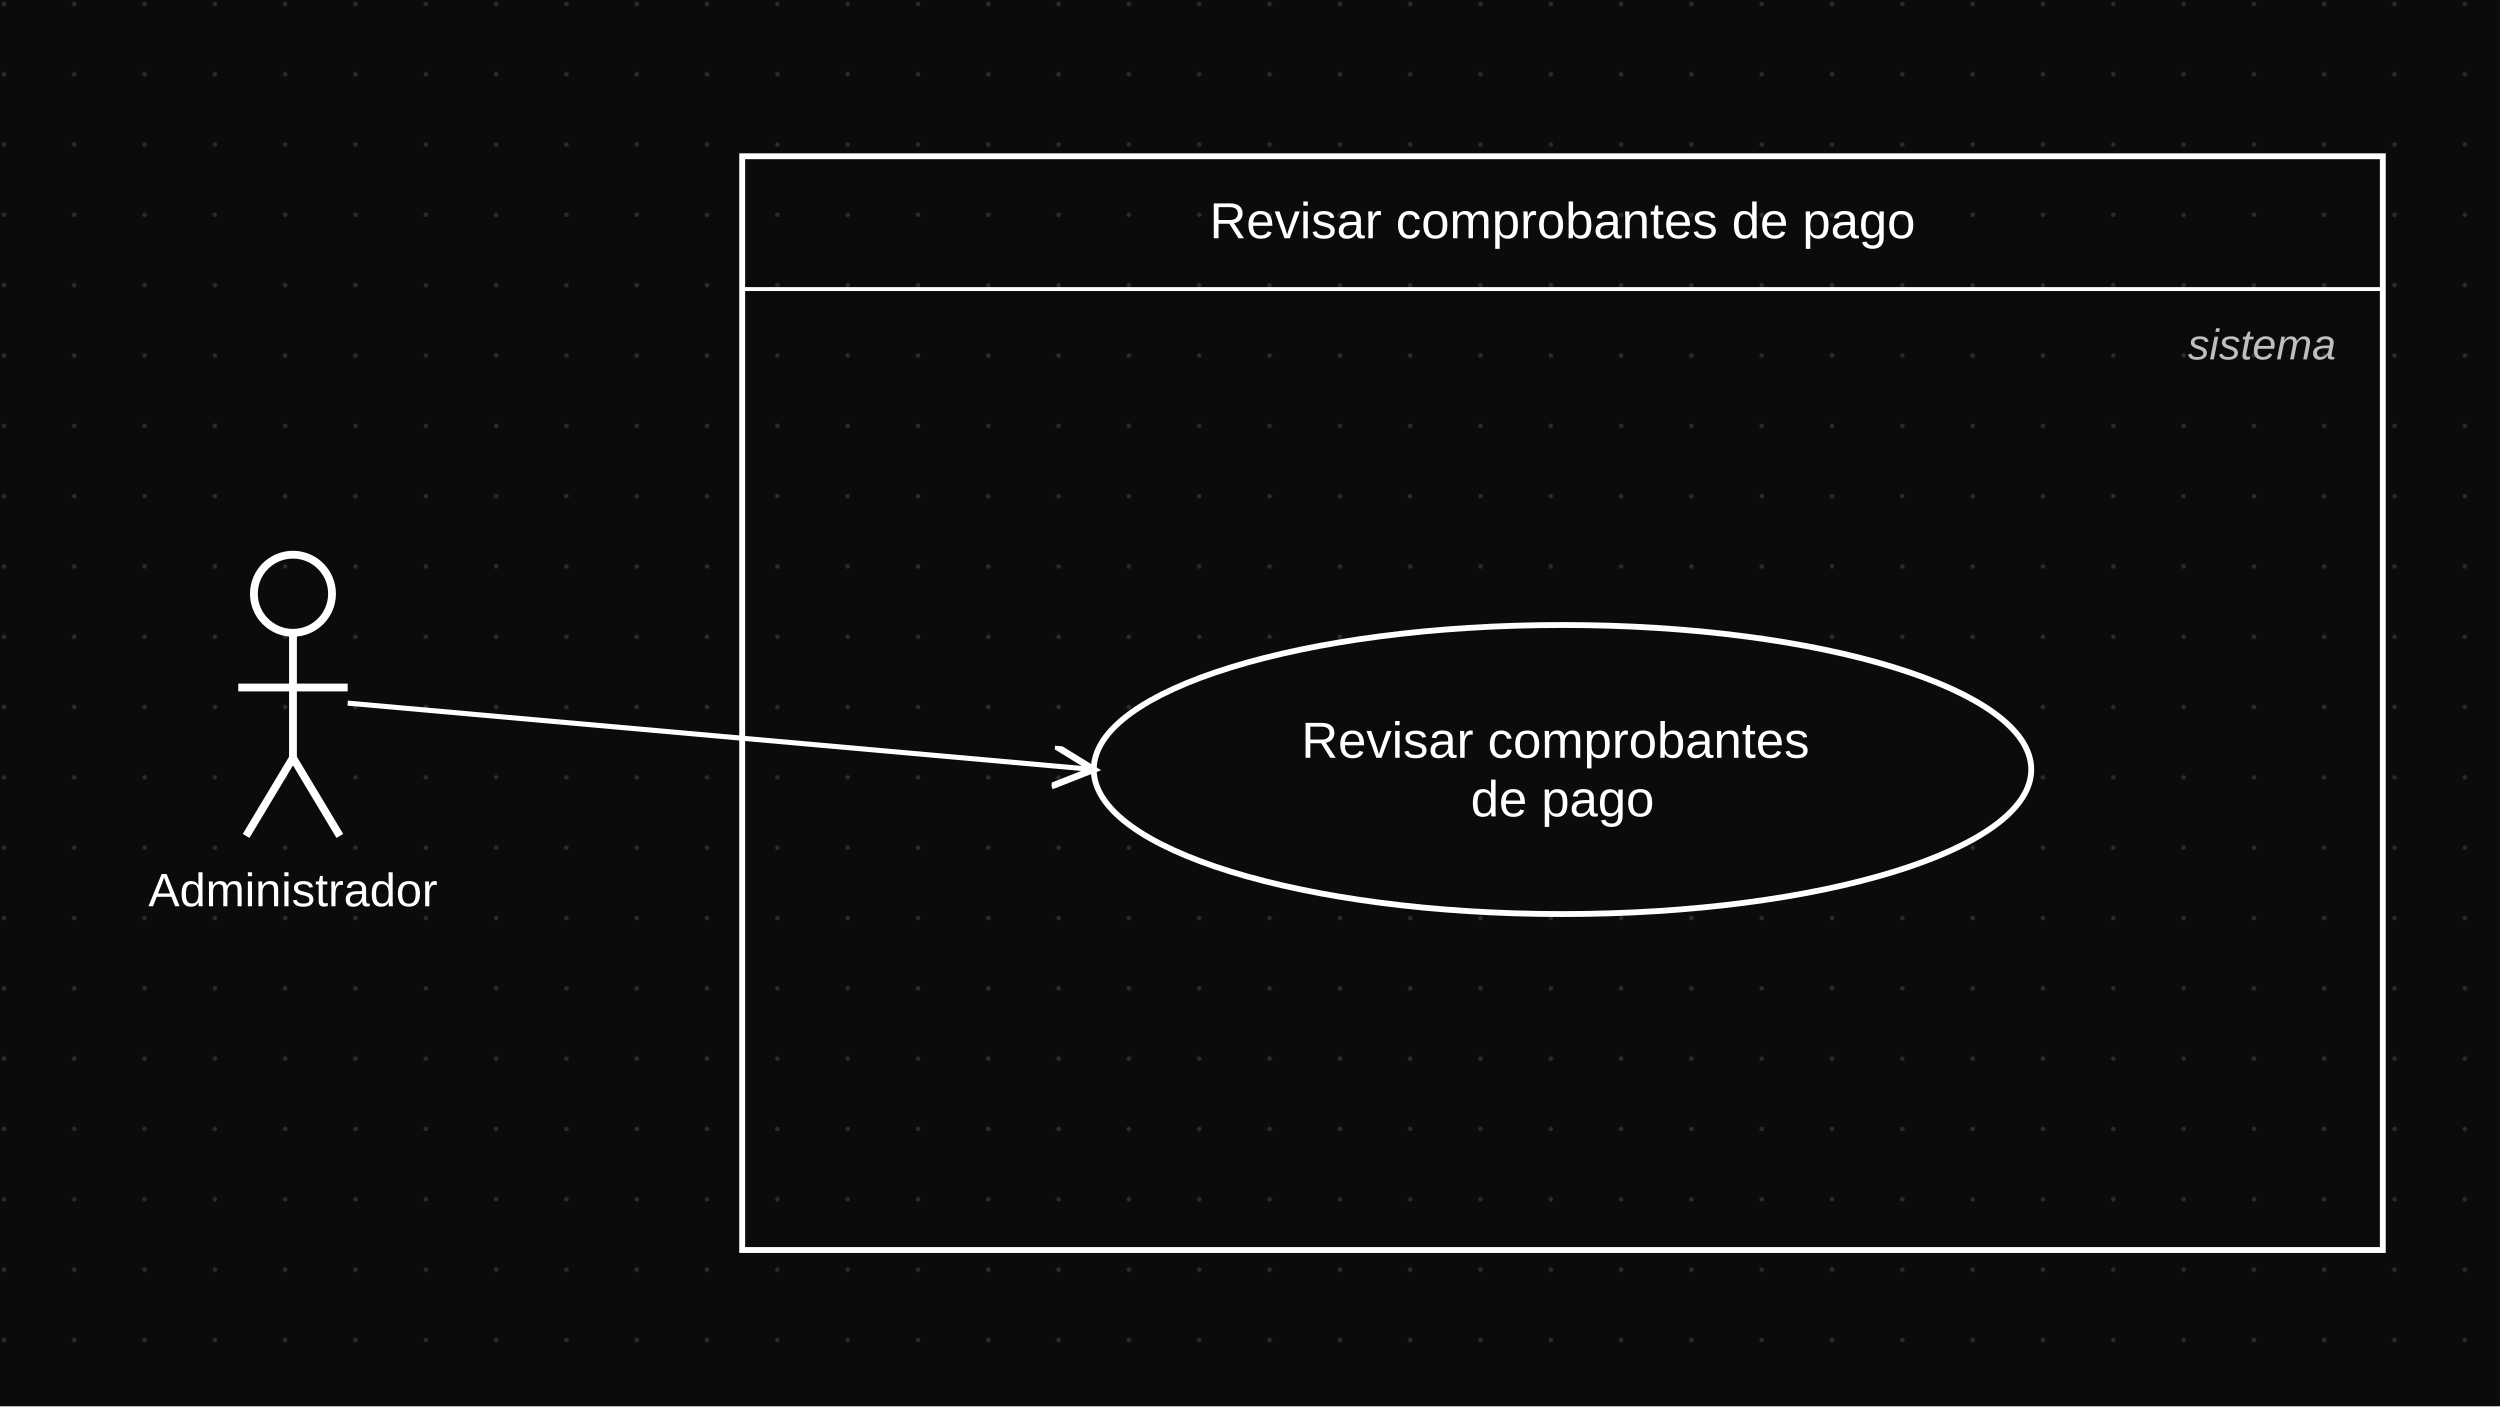
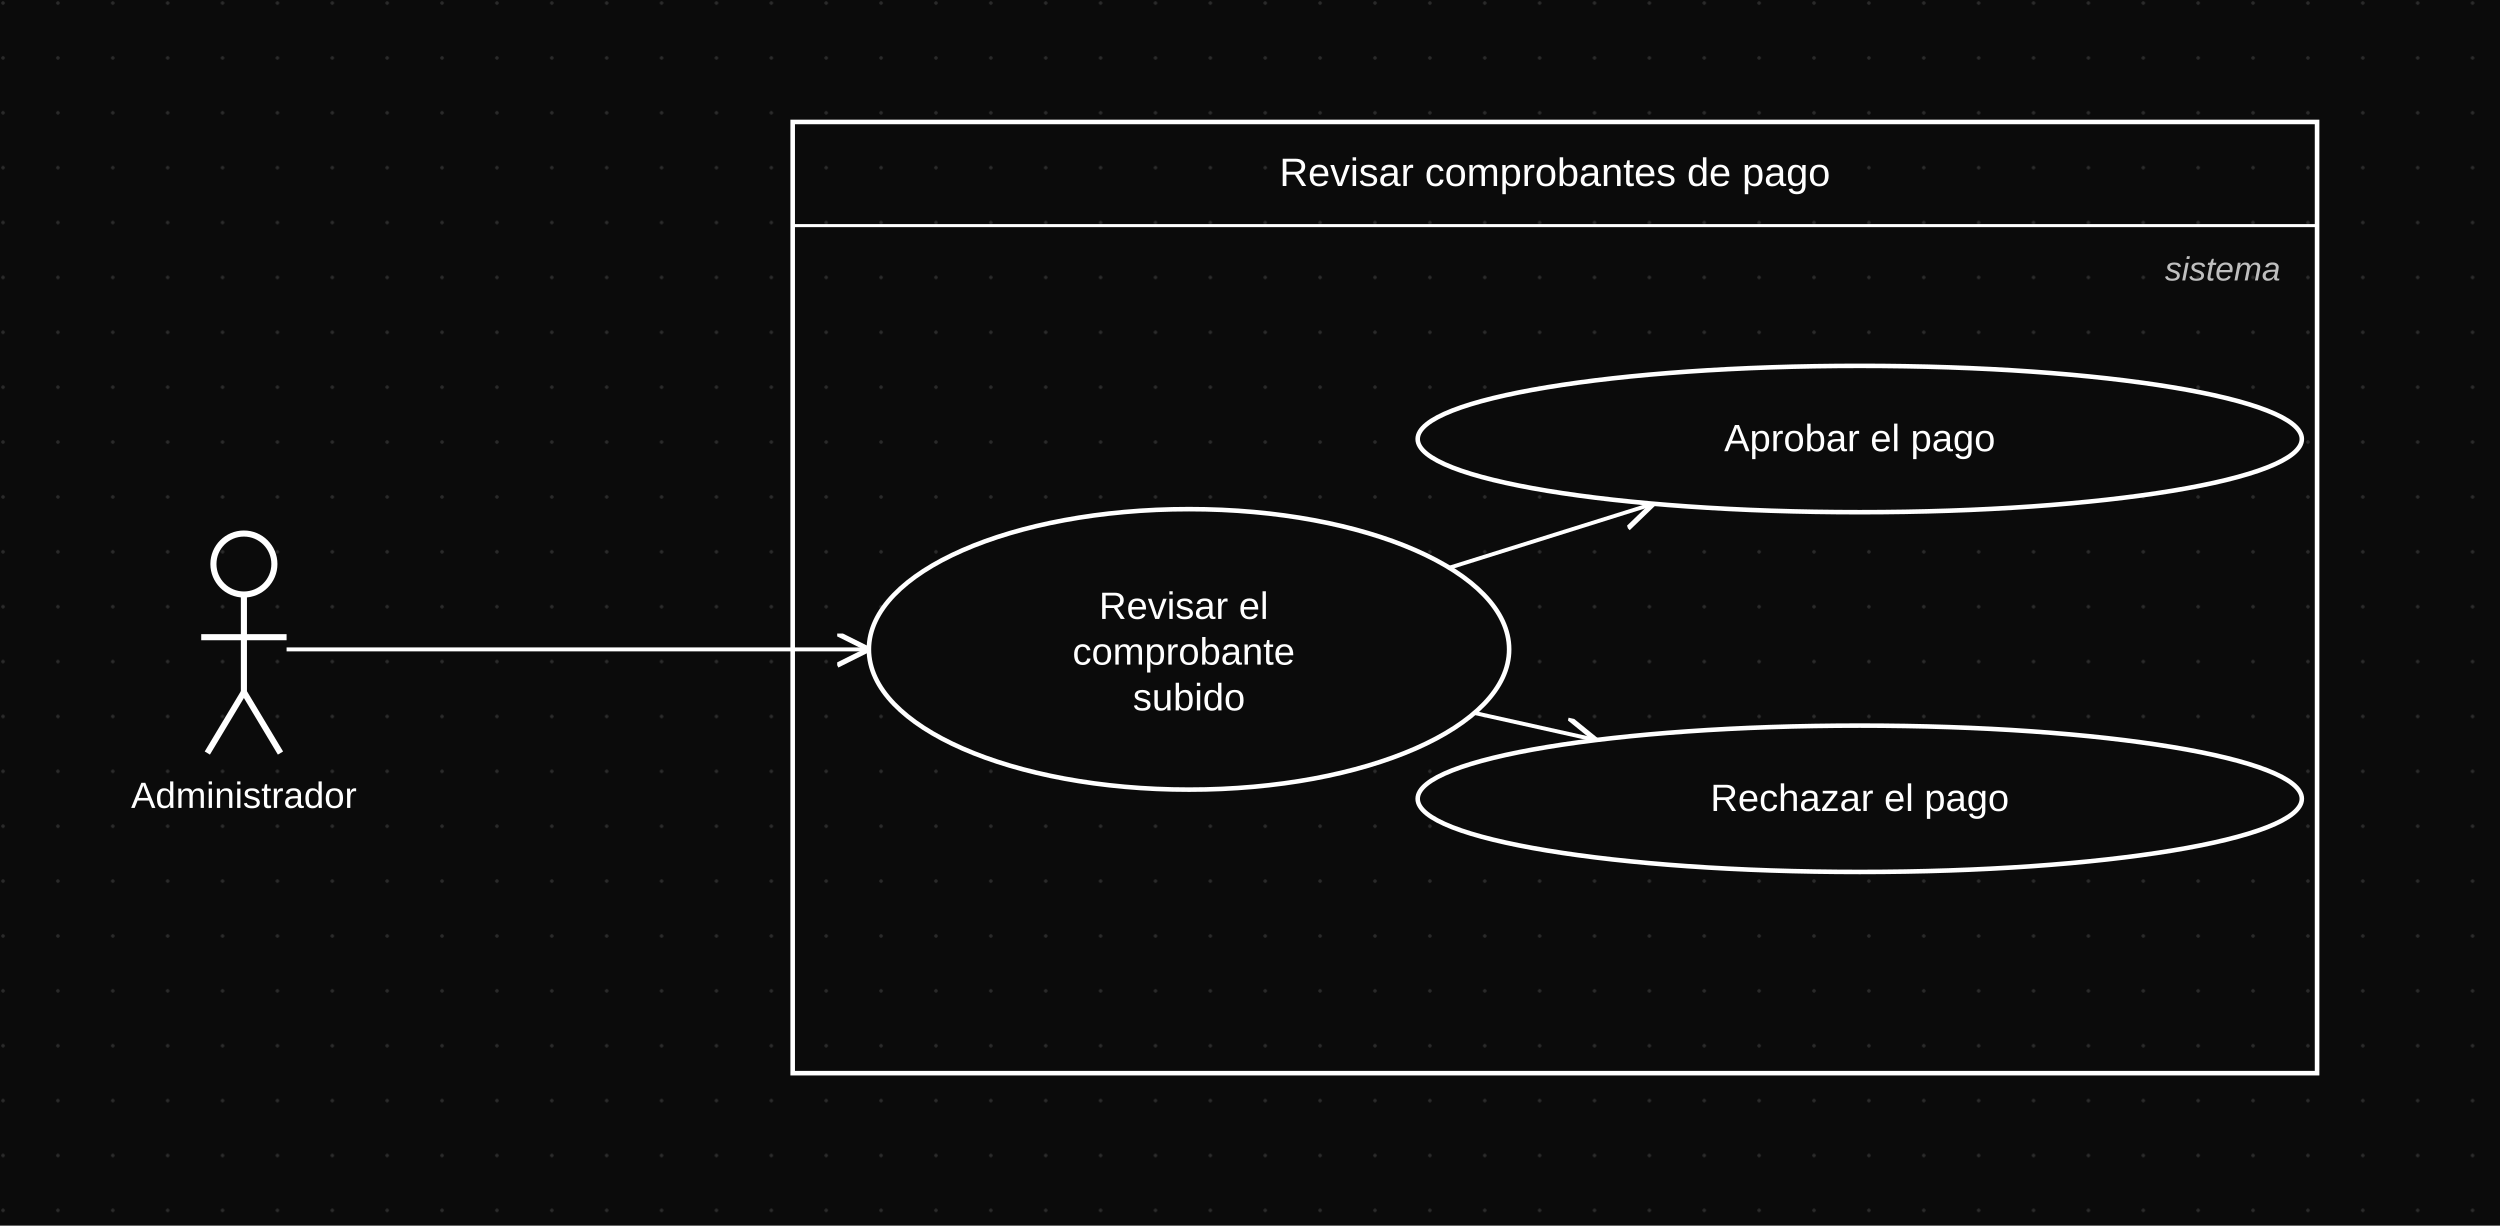
- <svg xmlns="http://www.w3.org/2000/svg" viewBox="0 0 640 360" font-family="Calibri, Arial, sans-serif">
+ <svg xmlns="http://www.w3.org/2000/svg" viewBox="0 0 820 402" font-family="Calibri, Arial, sans-serif">
  <defs>
    <pattern id="grid" width="18" height="18" patternUnits="userSpaceOnUse">
      <circle cx="1" cy="1" r="0.6" fill="#2a2a2a" />
    </pattern>
    <marker id="arrow" markerWidth="10" markerHeight="10" refX="8" refY="4" orient="auto">
      <path d="M0,0 L8,4 L0,8" fill="none" stroke="#ffffff" stroke-width="1.3" />
    </marker>
  </defs>
-   <rect x="0" y="0" width="640" height="360" fill="#0b0b0b" />
-   <rect x="0" y="0" width="640" height="360" fill="url(#grid)" />
-   <rect x="190" y="40" width="420" height="280" fill="none" stroke="#ffffff" stroke-width="1.5" />
-   <line x1="190" y1="74" x2="610" y2="74" stroke="#ffffff" stroke-width="1" />
-   <text x="400" y="61" fill="#ffffff" font-size="13" text-anchor="middle">
-     <tspan x="400" dy="0">Revisar comprobantes de pago</tspan>
+   <rect x="0" y="0" width="820" height="402" fill="#0b0b0b" />
+   <rect x="0" y="0" width="820" height="402" fill="url(#grid)" />
+   <rect x="260" y="40" width="500" height="312" fill="none" stroke="#ffffff" stroke-width="1.5" />
+   <line x1="260" y1="74" x2="760" y2="74" stroke="#ffffff" stroke-width="1" />
+   <text x="510" y="61" fill="#ffffff" font-size="13" text-anchor="middle">
+     <tspan x="510" dy="0">Revisar comprobantes de pago</tspan>
  </text>
-   <text x="598" y="92" fill="#bfbfbf" font-size="11" text-anchor="end" font-style="italic">sistema</text>
-   <ellipse cx="400" cy="197" rx="120" ry="37" fill="#0b0b0b" stroke="#ffffff" stroke-width="1.5" />
-   <text x="400" y="201" fill="#ffffff" font-size="13" text-anchor="middle">
-     <tspan x="400" dy="-7">Revisar comprobantes</tspan>
-     <tspan x="400" dy="15">de pago</tspan>
+   <text x="748" y="92" fill="#bfbfbf" font-size="11" text-anchor="end" font-style="italic">sistema</text>
+   <line x1="94" y1="213" x2="285" y2="213" stroke="#ffffff" stroke-width="1.3" marker-end="url(#arrow)" />
+   <line x1="475.376" y1="186.223" x2="542.324" y2="165.226" stroke="#ffffff" stroke-width="1.3" marker-end="url(#arrow)" />
+   <line x1="483.598" y1="233.847" x2="523.512" y2="242.737" stroke="#ffffff" stroke-width="1.3" marker-end="url(#arrow)" />
+   <ellipse cx="390" cy="213" rx="105" ry="46" fill="#0b0b0b" stroke="#ffffff" stroke-width="1.5" />
+   <text x="390" y="217" fill="#ffffff" font-size="12.5" text-anchor="middle">
+     <tspan x="390" dy="-14">Revisar el</tspan>
+     <tspan x="390" dy="15">comprobante</tspan>
+     <tspan x="390" dy="15">subido</tspan>
  </text>
-   <circle cx="75" cy="152" r="10" fill="none" stroke="#ffffff" stroke-width="2" />
-   <line x1="75" y1="162" x2="75" y2="194" stroke="#ffffff" stroke-width="2" />
-   <line x1="61" y1="176" x2="89" y2="176" stroke="#ffffff" stroke-width="2" />
-   <line x1="75" y1="194" x2="63" y2="214" stroke="#ffffff" stroke-width="2" />
-   <line x1="75" y1="194" x2="87" y2="214" stroke="#ffffff" stroke-width="2" />
-   <text x="75" y="232" fill="#ffffff" font-size="12" text-anchor="middle">Administrador</text>
-   <line x1="89" y1="180" x2="280" y2="197" stroke="#ffffff" stroke-width="1.3" marker-end="url(#arrow)" />
+   <ellipse cx="610" cy="144" rx="145" ry="24" fill="#0b0b0b" stroke="#ffffff" stroke-width="1.5" />
+   <text x="610" y="148" fill="#ffffff" font-size="12.5" text-anchor="middle">
+     <tspan x="610" dy="0">Aprobar el pago</tspan>
+   </text>
+   <ellipse cx="610" cy="262" rx="145" ry="24" fill="#0b0b0b" stroke="#ffffff" stroke-width="1.5" />
+   <text x="610" y="266" fill="#ffffff" font-size="12.5" text-anchor="middle">
+     <tspan x="610" dy="0">Rechazar el pago</tspan>
+   </text>
+   <circle cx="80" cy="185" r="10" fill="none" stroke="#ffffff" stroke-width="2" />
+   <line x1="80" y1="195" x2="80" y2="227" stroke="#ffffff" stroke-width="2" />
+   <line x1="66" y1="209" x2="94" y2="209" stroke="#ffffff" stroke-width="2" />
+   <line x1="80" y1="227" x2="68" y2="247" stroke="#ffffff" stroke-width="2" />
+   <line x1="80" y1="227" x2="92" y2="247" stroke="#ffffff" stroke-width="2" />
+   <text x="80" y="265" fill="#ffffff" font-size="12" text-anchor="middle">Administrador</text>
</svg>
